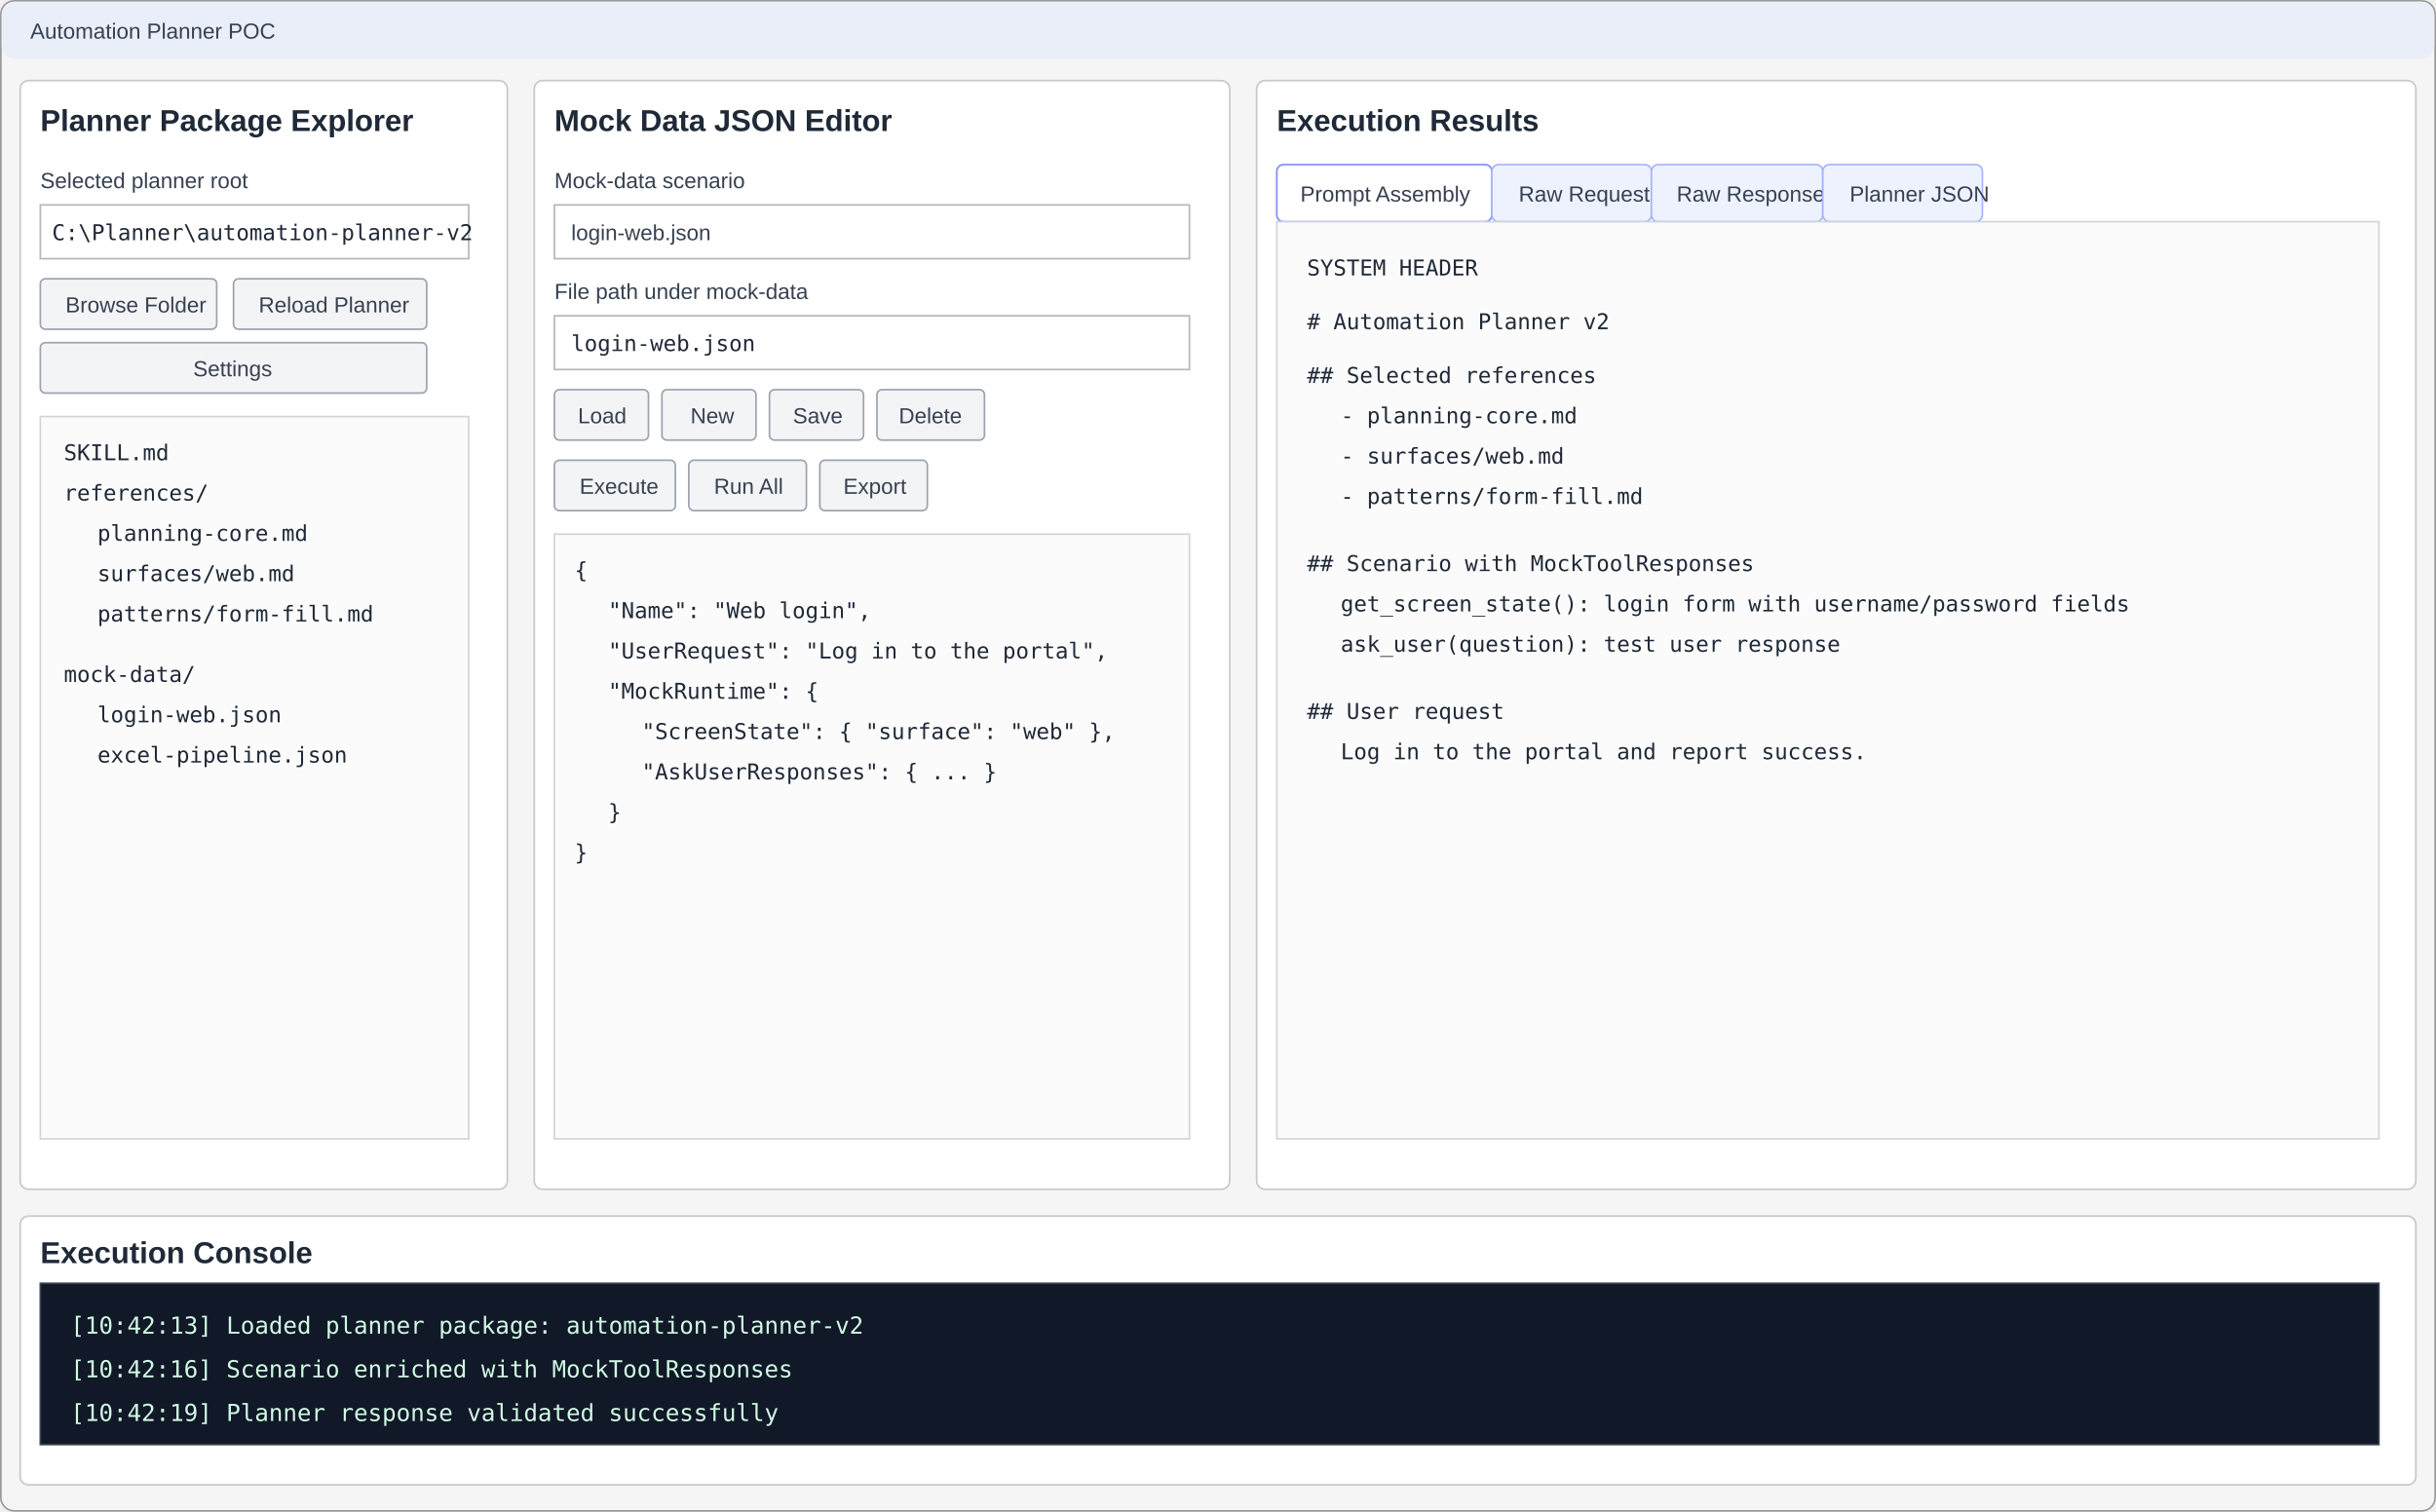
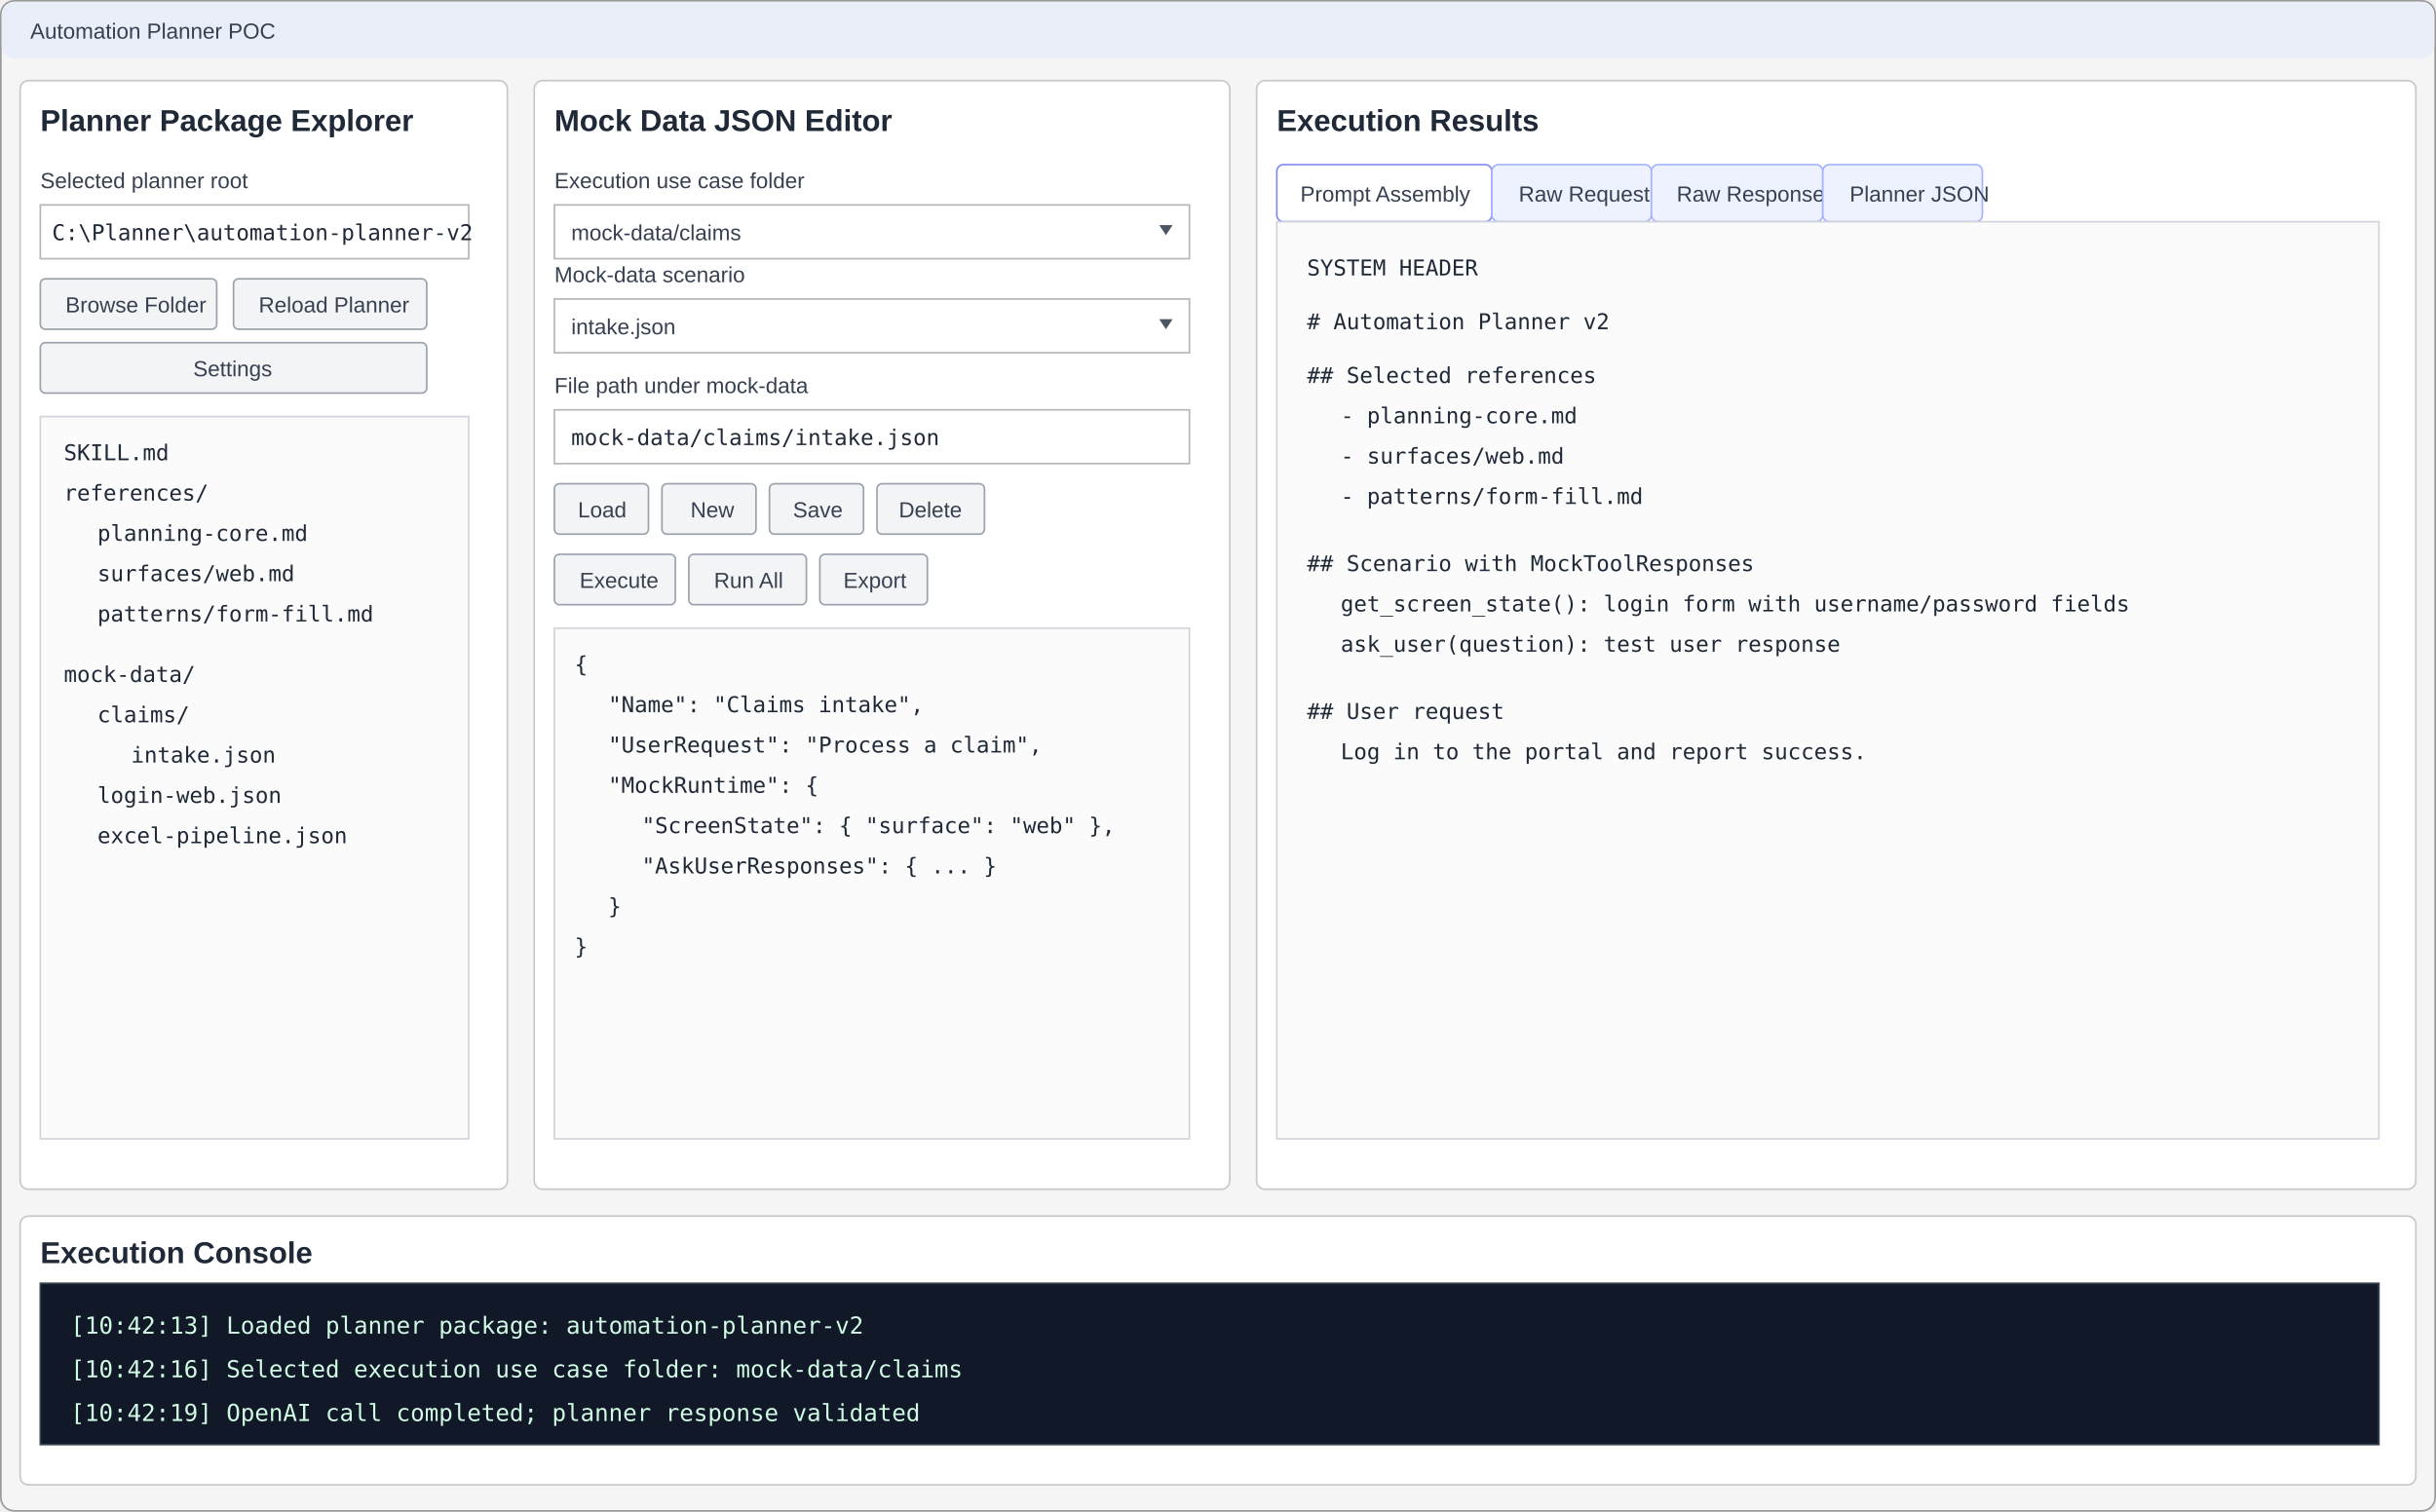
<svg xmlns="http://www.w3.org/2000/svg" width="1450" height="900" viewBox="0 0 1450 900" role="img" aria-labelledby="title desc">
  <defs>
    <style>
      .window { fill: #f5f5f5; stroke: #9a9a9a; }
      .chrome { fill: #e9eef8; }
      .panel { fill: #ffffff; stroke: #c8c8c8; }
      .header { font: 700 18px Segoe UI, Arial, sans-serif; fill: #1f2937; }
      .label { font: 13px Segoe UI, Arial, sans-serif; fill: #374151; }
      .mono { font: 13px Consolas, monospace; fill: #1f2937; }
      .button { fill: #f3f4f6; stroke: #9ca3af; }
      .tab { fill: #eef2ff; stroke: #a5b4fc; }
      .active { fill: #ffffff; stroke: #818cf8; }
      .muted { fill: #6b7280; }
    </style>
  </defs>
  <rect class="window" x="0.5" y="0.5" width="1449" height="899" rx="8" />
  <rect class="chrome" x="1" y="1" width="1448" height="34" rx="8" />
  <text x="18" y="23" class="label">Automation Planner POC</text>
  <rect class="panel" x="12" y="48" width="290" height="660" rx="5" />
  <text x="24" y="78" class="header">Planner Package Explorer</text>
  <text x="24" y="112" class="label">Selected planner root</text>
  <rect x="24" y="122" width="255" height="32" fill="#fff" stroke="#b7b7b7" />
  <text x="31" y="143" class="mono">C:\Planner\automation-planner-v2</text>
  <rect class="button" x="24" y="166" width="105" height="30" rx="3" />
  <text x="39" y="186" class="label">Browse Folder</text>
  <rect class="button" x="139" y="166" width="115" height="30" rx="3" />
  <text x="154" y="186" class="label">Reload Planner</text>
  <rect class="button" x="24" y="204" width="230" height="30" rx="3" />
  <text x="115" y="224" class="label">Settings</text>
  <rect x="24" y="248" width="255" height="430" fill="#fbfbfb" stroke="#d1d5db" />
  <text x="38" y="274" class="mono">SKILL.md</text>
  <text x="38" y="298" class="mono">references/</text>
  <text x="58" y="322" class="mono">planning-core.md</text>
  <text x="58" y="346" class="mono">surfaces/web.md</text>
  <text x="58" y="370" class="mono">patterns/form-fill.md</text>
  <text x="38" y="406" class="mono">mock-data/</text>
-   <text x="58" y="430" class="mono">login-web.json</text>
-   <text x="58" y="454" class="mono">excel-pipeline.json</text>
+   <text x="58" y="430" class="mono">claims/</text>
+   <text x="78" y="454" class="mono">intake.json</text>
+   <text x="58" y="478" class="mono">login-web.json</text>
+   <text x="58" y="502" class="mono">excel-pipeline.json</text>
  <rect class="panel" x="318" y="48" width="414" height="660" rx="5" />
  <text x="330" y="78" class="header">Mock Data JSON Editor</text>
-   <text x="330" y="112" class="label">Mock-data scenario</text>
+   <text x="330" y="112" class="label">Execution use case folder</text>
  <rect x="330" y="122" width="378" height="32" fill="#fff" stroke="#b7b7b7" />
-   <text x="340" y="143" class="label">login-web.json</text>
-   <text x="330" y="178" class="label">File path under mock-data</text>
-   <rect x="330" y="188" width="378" height="32" fill="#fff" stroke="#b7b7b7" />
-   <text x="340" y="209" class="mono">login-web.json</text>
-   <rect class="button" x="330" y="232" width="56" height="30" rx="3" />
-   <text x="344" y="252" class="label">Load</text>
-   <rect class="button" x="394" y="232" width="56" height="30" rx="3" />
-   <text x="411" y="252" class="label">New</text>
-   <rect class="button" x="458" y="232" width="56" height="30" rx="3" />
-   <text x="472" y="252" class="label">Save</text>
-   <rect class="button" x="522" y="232" width="64" height="30" rx="3" />
-   <text x="535" y="252" class="label">Delete</text>
-   <rect class="button" x="330" y="274" width="72" height="30" rx="3" />
-   <text x="345" y="294" class="label">Execute</text>
-   <rect class="button" x="410" y="274" width="70" height="30" rx="3" />
-   <text x="425" y="294" class="label">Run All</text>
-   <rect class="button" x="488" y="274" width="64" height="30" rx="3" />
-   <text x="502" y="294" class="label">Export</text>
-   <rect x="330" y="318" width="378" height="360" fill="#fbfbfb" stroke="#d1d5db" />
-   <text x="342" y="344" class="mono">{</text>
-   <text x="362" y="368" class="mono">"Name": "Web login",</text>
-   <text x="362" y="392" class="mono">"UserRequest": "Log in to the portal",</text>
-   <text x="362" y="416" class="mono">"MockRuntime": {</text>
-   <text x="382" y="440" class="mono">"ScreenState": { "surface": "web" },</text>
-   <text x="382" y="464" class="mono">"AskUserResponses": { ... }</text>
-   <text x="362" y="488" class="mono">}</text>
-   <text x="342" y="512" class="mono">}</text>
+   <text x="340" y="143" class="label">mock-data/claims</text>
+   <path d="M690 134 l8 0 l-4 6 z" fill="#4b5563" />
+   <text x="330" y="168" class="label">Mock-data scenario</text>
+   <rect x="330" y="178" width="378" height="32" fill="#fff" stroke="#b7b7b7" />
+   <text x="340" y="199" class="label">intake.json</text>
+   <path d="M690 190 l8 0 l-4 6 z" fill="#4b5563" />
+   <text x="330" y="234" class="label">File path under mock-data</text>
+   <rect x="330" y="244" width="378" height="32" fill="#fff" stroke="#b7b7b7" />
+   <text x="340" y="265" class="mono">mock-data/claims/intake.json</text>
+   <rect class="button" x="330" y="288" width="56" height="30" rx="3" />
+   <text x="344" y="308" class="label">Load</text>
+   <rect class="button" x="394" y="288" width="56" height="30" rx="3" />
+   <text x="411" y="308" class="label">New</text>
+   <rect class="button" x="458" y="288" width="56" height="30" rx="3" />
+   <text x="472" y="308" class="label">Save</text>
+   <rect class="button" x="522" y="288" width="64" height="30" rx="3" />
+   <text x="535" y="308" class="label">Delete</text>
+   <rect class="button" x="330" y="330" width="72" height="30" rx="3" />
+   <text x="345" y="350" class="label">Execute</text>
+   <rect class="button" x="410" y="330" width="70" height="30" rx="3" />
+   <text x="425" y="350" class="label">Run All</text>
+   <rect class="button" x="488" y="330" width="64" height="30" rx="3" />
+   <text x="502" y="350" class="label">Export</text>
+   <rect x="330" y="374" width="378" height="304" fill="#fbfbfb" stroke="#d1d5db" />
+   <text x="342" y="400" class="mono">{</text>
+   <text x="362" y="424" class="mono">"Name": "Claims intake",</text>
+   <text x="362" y="448" class="mono">"UserRequest": "Process a claim",</text>
+   <text x="362" y="472" class="mono">"MockRuntime": {</text>
+   <text x="382" y="496" class="mono">"ScreenState": { "surface": "web" },</text>
+   <text x="382" y="520" class="mono">"AskUserResponses": { ... }</text>
+   <text x="362" y="544" class="mono">}</text>
+   <text x="342" y="568" class="mono">}</text>
  <rect class="panel" x="748" y="48" width="690" height="660" rx="5" />
  <text x="760" y="78" class="header">Execution Results</text>
  <rect class="active" x="760" y="98" width="128" height="34" rx="4" />
  <text x="774" y="120" class="label">Prompt Assembly</text>
  <rect class="tab" x="888" y="98" width="95" height="34" rx="4" />
  <text x="904" y="120" class="label">Raw Request</text>
  <rect class="tab" x="983" y="98" width="102" height="34" rx="4" />
  <text x="998" y="120" class="label">Raw Response</text>
  <rect class="tab" x="1085" y="98" width="95" height="34" rx="4" />
  <text x="1101" y="120" class="label">Planner JSON</text>
  <rect x="760" y="132" width="656" height="546" fill="#fbfbfb" stroke="#d1d5db" />
  <text x="778" y="164" class="mono">SYSTEM HEADER</text>
  <text x="778" y="196" class="mono"># Automation Planner v2</text>
  <text x="778" y="228" class="mono">## Selected references</text>
  <text x="798" y="252" class="mono">- planning-core.md</text>
  <text x="798" y="276" class="mono">- surfaces/web.md</text>
  <text x="798" y="300" class="mono">- patterns/form-fill.md</text>
  <text x="778" y="340" class="mono">## Scenario with MockToolResponses</text>
  <text x="798" y="364" class="mono">get_screen_state(): login form with username/password fields</text>
  <text x="798" y="388" class="mono">ask_user(question): test user response</text>
  <text x="778" y="428" class="mono">## User request</text>
  <text x="798" y="452" class="mono">Log in to the portal and report success.</text>
  <rect class="panel" x="12" y="724" width="1426" height="160" rx="5" />
  <text x="24" y="752" class="header">Execution Console</text>
  <rect x="24" y="764" width="1392" height="96" fill="#111827" stroke="#374151" />
  <text x="42" y="794" font-family="Consolas, monospace" font-size="14" fill="#d1fae5">[10:42:13] Loaded planner package: automation-planner-v2</text>
-   <text x="42" y="820" font-family="Consolas, monospace" font-size="14" fill="#d1fae5">[10:42:16] Scenario enriched with MockToolResponses</text>
-   <text x="42" y="846" font-family="Consolas, monospace" font-size="14" fill="#d1fae5">[10:42:19] Planner response validated successfully</text>
+   <text x="42" y="820" font-family="Consolas, monospace" font-size="14" fill="#d1fae5">[10:42:16] Selected execution use case folder: mock-data/claims</text>
+   <text x="42" y="846" font-family="Consolas, monospace" font-size="14" fill="#d1fae5">[10:42:19] OpenAI call completed; planner response validated</text>
</svg>
